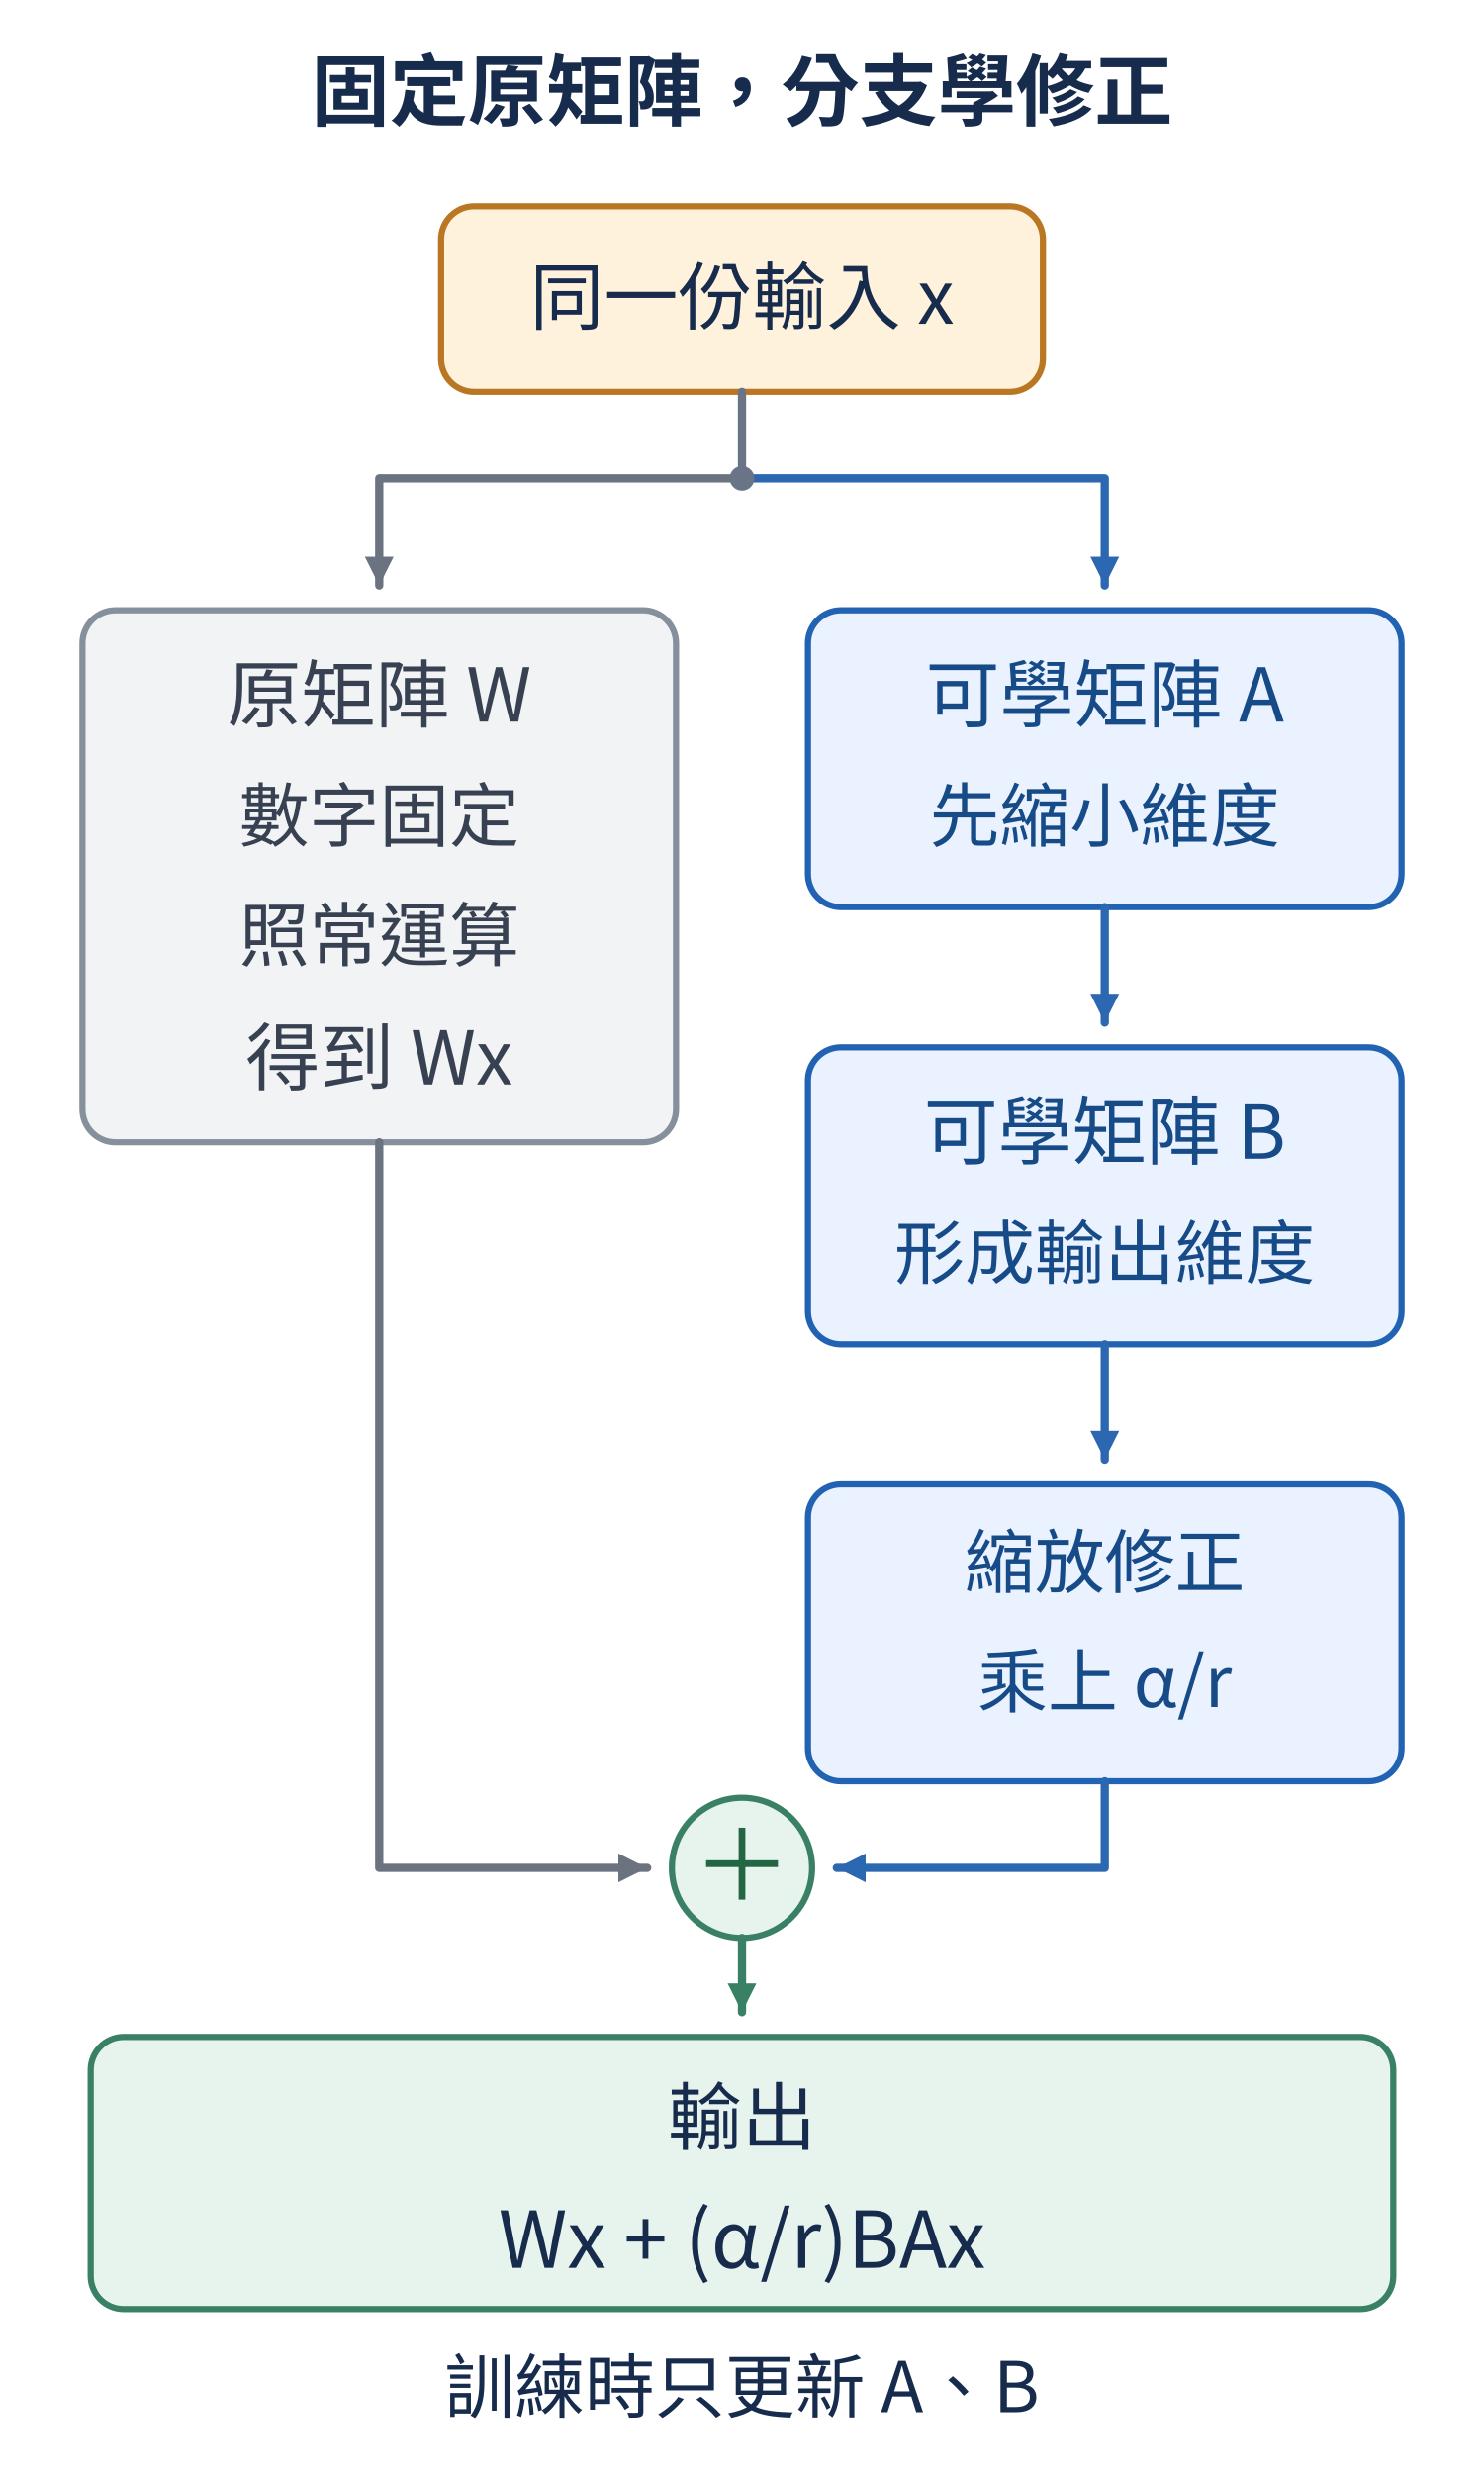
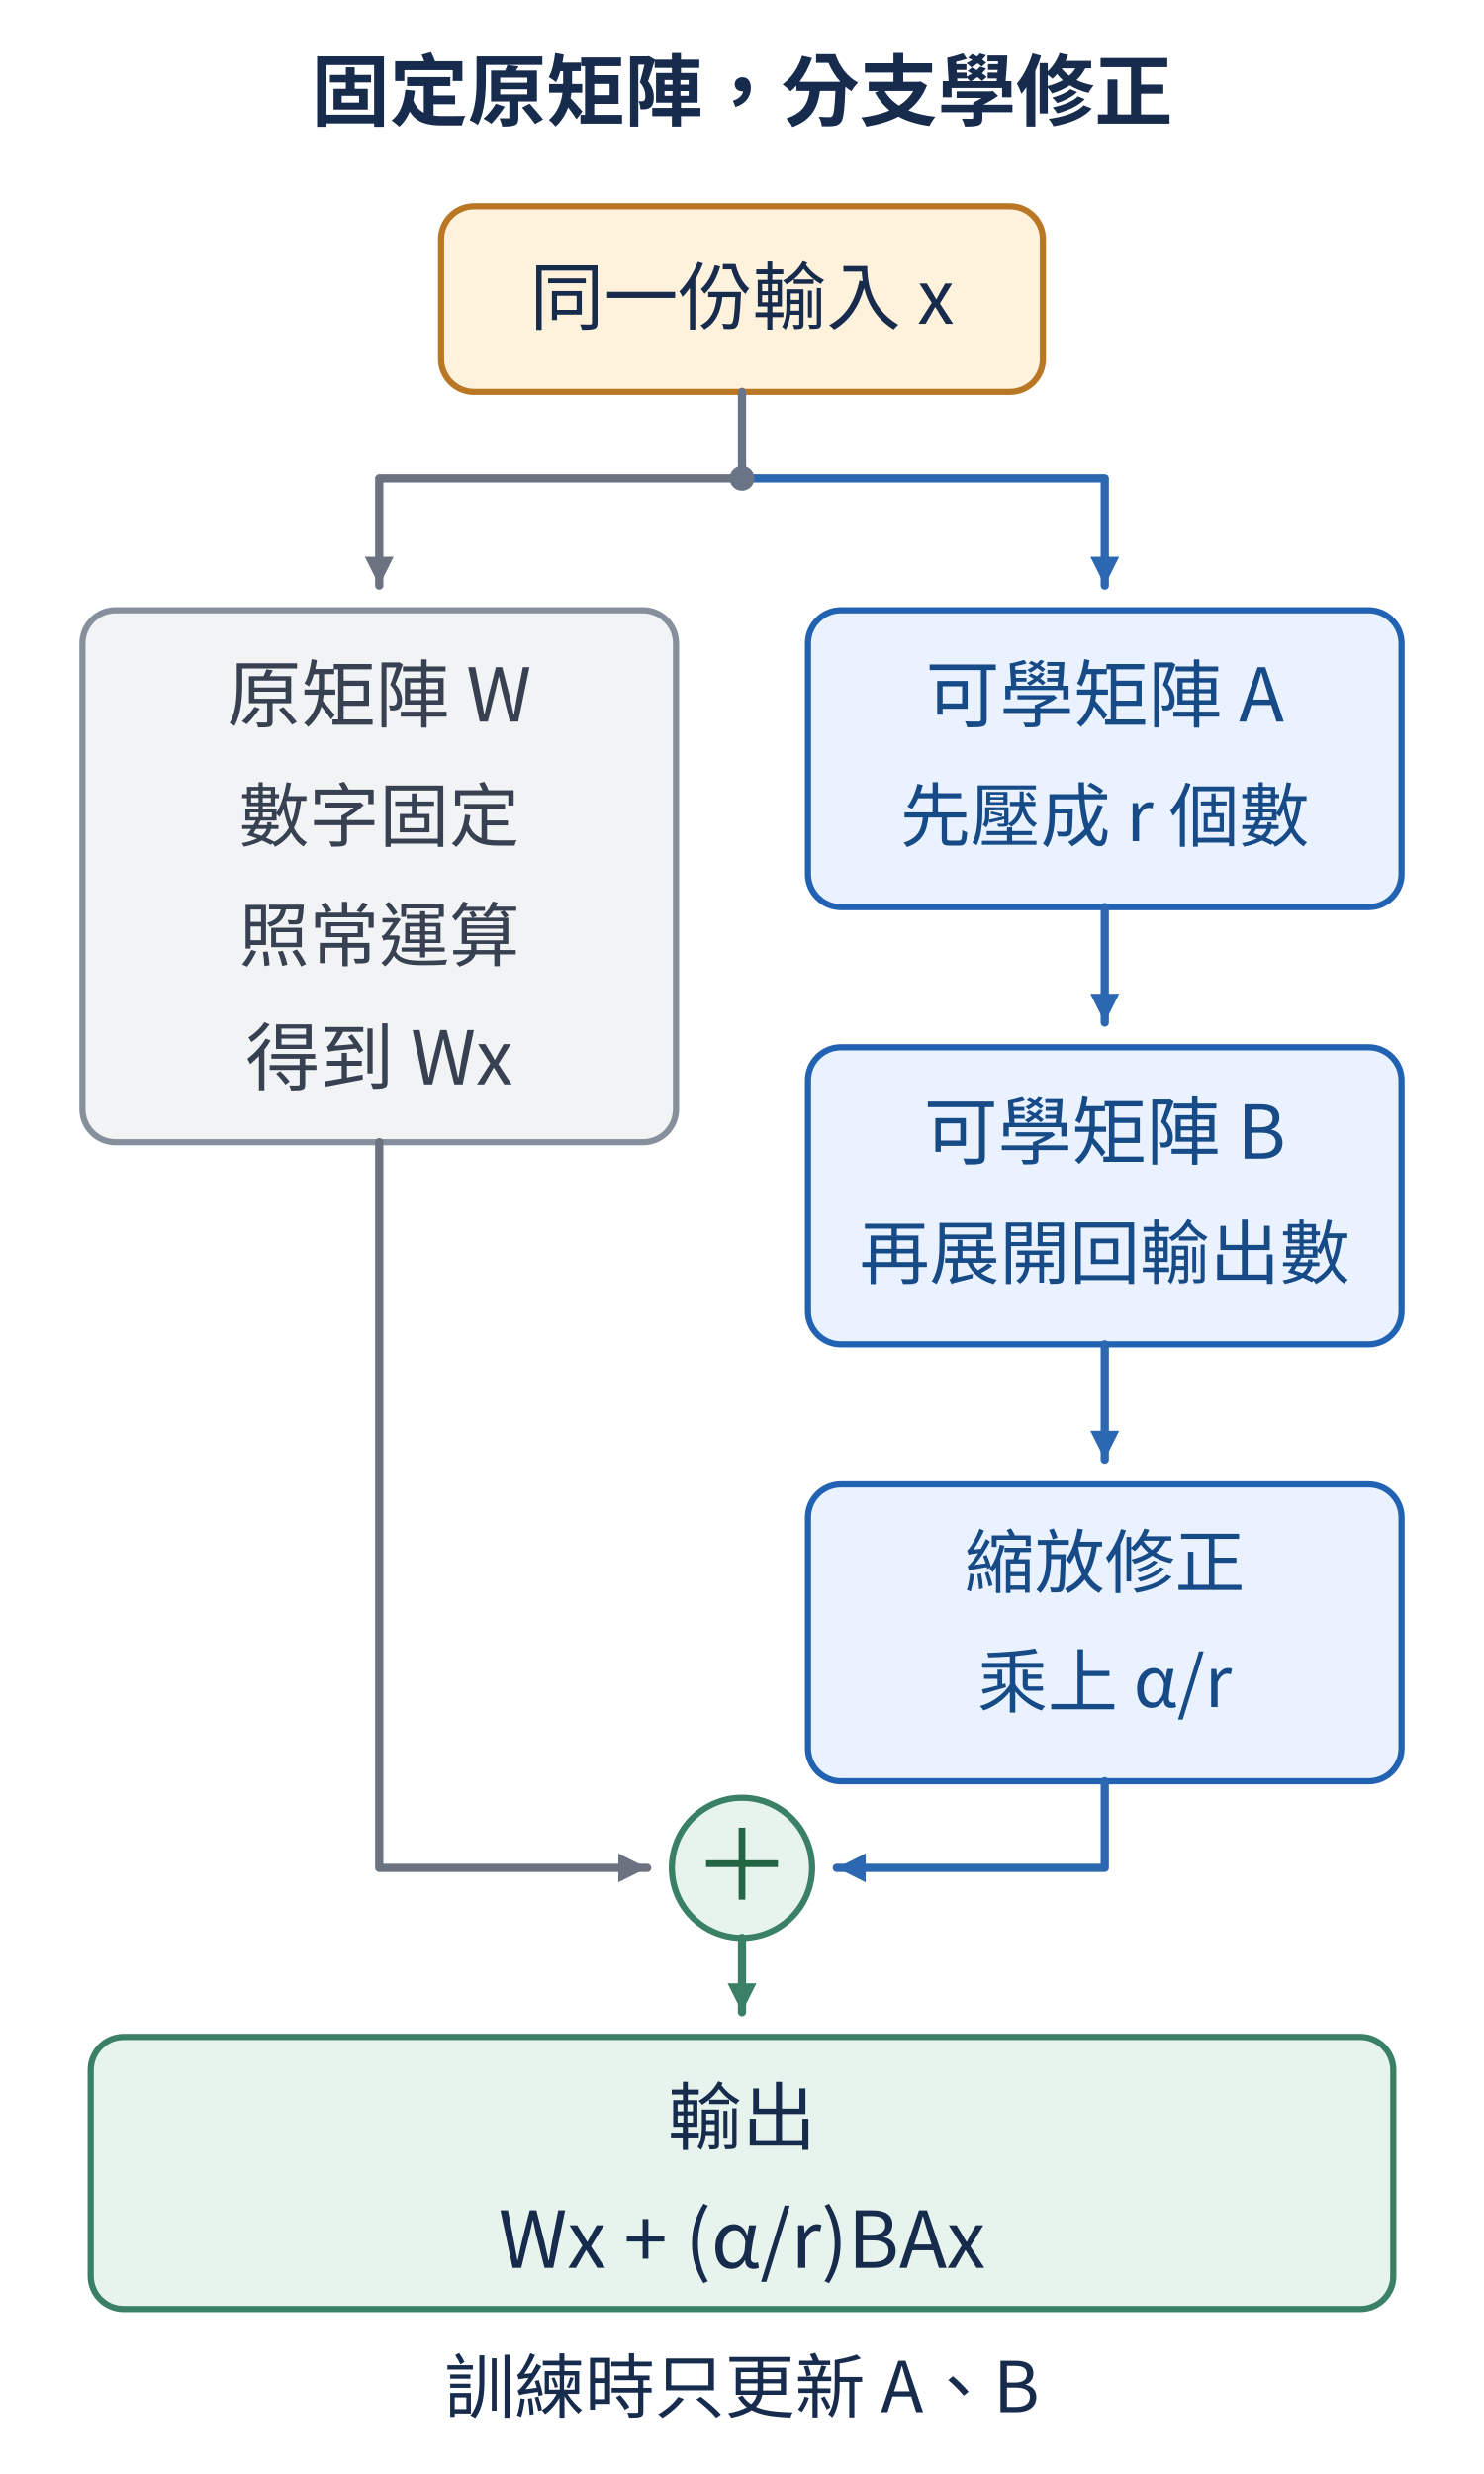
<svg xmlns="http://www.w3.org/2000/svg" viewBox="0 0 720 1200" role="img" aria-labelledby="title desc">
  <style>
    text{font-family:"Noto Sans CJK TC","Microsoft JhengHei","PingFang TC",sans-serif;fill:#172b4d;text-anchor:middle;font-size:34px}
    .title{font-size:38px;font-weight:600}
    .main{font-size:36px;font-weight:500}
    .fixed-text{fill:#374151}
    .learn-text{fill:#164b88}
    .edge{fill:none;stroke-width:4;stroke-linejoin:round;stroke-linecap:round}
    .fixed{stroke:#6b7280}
    .learn{stroke:#2c67b1}
  </style>
  <defs>
    <marker id="fixed-arrow" markerUnits="userSpaceOnUse" markerWidth="14" markerHeight="14" refX="14" refY="7" orient="auto">
      <path d="M0 0L14 7L0 14Z" fill="#6b7280" />
    </marker>
    <marker id="learn-arrow" markerUnits="userSpaceOnUse" markerWidth="14" markerHeight="14" refX="14" refY="7" orient="auto">
      <path d="M0 0L14 7L0 14Z" fill="#2c67b1" />
    </marker>
    <marker id="out-arrow" markerUnits="userSpaceOnUse" markerWidth="14" markerHeight="14" refX="14" refY="7" orient="auto">
      <path d="M0 0L14 7L0 14Z" fill="#398064" />
    </marker>
  </defs>
  <rect width="720" height="1200" fill="#fff" />
  <text x="360" y="58" class="title">固定原矩陣，分支學修正</text>
  <rect x="214" y="100" width="292" height="90" rx="16" fill="#fff2dc" stroke="#b97723" stroke-width="3" />
  <text x="360" y="157" class="main">同一份輸入 x</text>
  <path d="M360 190V232" class="edge" stroke="#697586" />
  <path d="M360 232H184V284" class="edge fixed" marker-end="url(#fixed-arrow)" />
  <path d="M360 232H536V284" class="edge learn" marker-end="url(#learn-arrow)" />
  <circle cx="360" cy="232" r="6" fill="#697586" />
  <rect x="40" y="296" width="288" height="258" rx="16" fill="#f1f3f5" stroke="#86909d" stroke-width="3" />
  <text x="184" y="350" class="main fixed-text">原矩陣 W</text>
  <text x="184" y="408" class="fixed-text">數字固定</text>
  <text x="184" y="466" class="fixed-text">照常運算</text>
  <text x="184" y="526" class="main fixed-text">得到 Wx</text>
  <rect x="392" y="296" width="288" height="144" rx="16" fill="#eaf2ff" stroke="#2162b2" stroke-width="3" />
  <text x="536" y="350" class="main learn-text">可學矩陣 A</text>
-   <text x="536" y="408" class="learn-text">先縮小維度</text>
+   <text x="536" y="408" class="learn-text">先壓成 r 個數</text>
  <path d="M536 440V496" class="edge learn" marker-end="url(#learn-arrow)" />
  <rect x="392" y="508" width="288" height="144" rx="16" fill="#eaf2ff" stroke="#2162b2" stroke-width="3" />
  <text x="536" y="562" class="main learn-text">可學矩陣 B</text>
-   <text x="536" y="620" class="learn-text">形成輸出維度</text>
+   <text x="536" y="620" class="learn-text">再展開回輸出數</text>
  <path d="M536 652V708" class="edge learn" marker-end="url(#learn-arrow)" />
  <rect x="392" y="720" width="288" height="144" rx="16" fill="#eaf2ff" stroke="#2162b2" stroke-width="3" />
  <text x="536" y="770" class="learn-text">縮放修正</text>
  <text x="536" y="828" class="learn-text">乘上 α/r</text>
  <path d="M184 554V906H314" class="edge fixed" marker-end="url(#fixed-arrow)" />
  <path d="M536 864V906H406" class="edge learn" marker-end="url(#learn-arrow)" />
  <circle cx="360" cy="906" r="34" fill="#e6f4ed" stroke="#398064" stroke-width="3" />
  <text x="360" y="922" style="font-size:48px;fill:#246544">＋</text>
  <path d="M360 940V976" class="edge" stroke="#398064" marker-end="url(#out-arrow)" />
  <rect x="44" y="988" width="632" height="132" rx="16" fill="#e6f4ed" stroke="#398064" stroke-width="3" />
  <text x="360" y="1040" class="main">輸出</text>
  <text x="360" y="1100" style="font-size:38px">Wx + (α/r)BAx</text>
  <text x="360" y="1170">訓練時只更新 A、B</text>
</svg>
